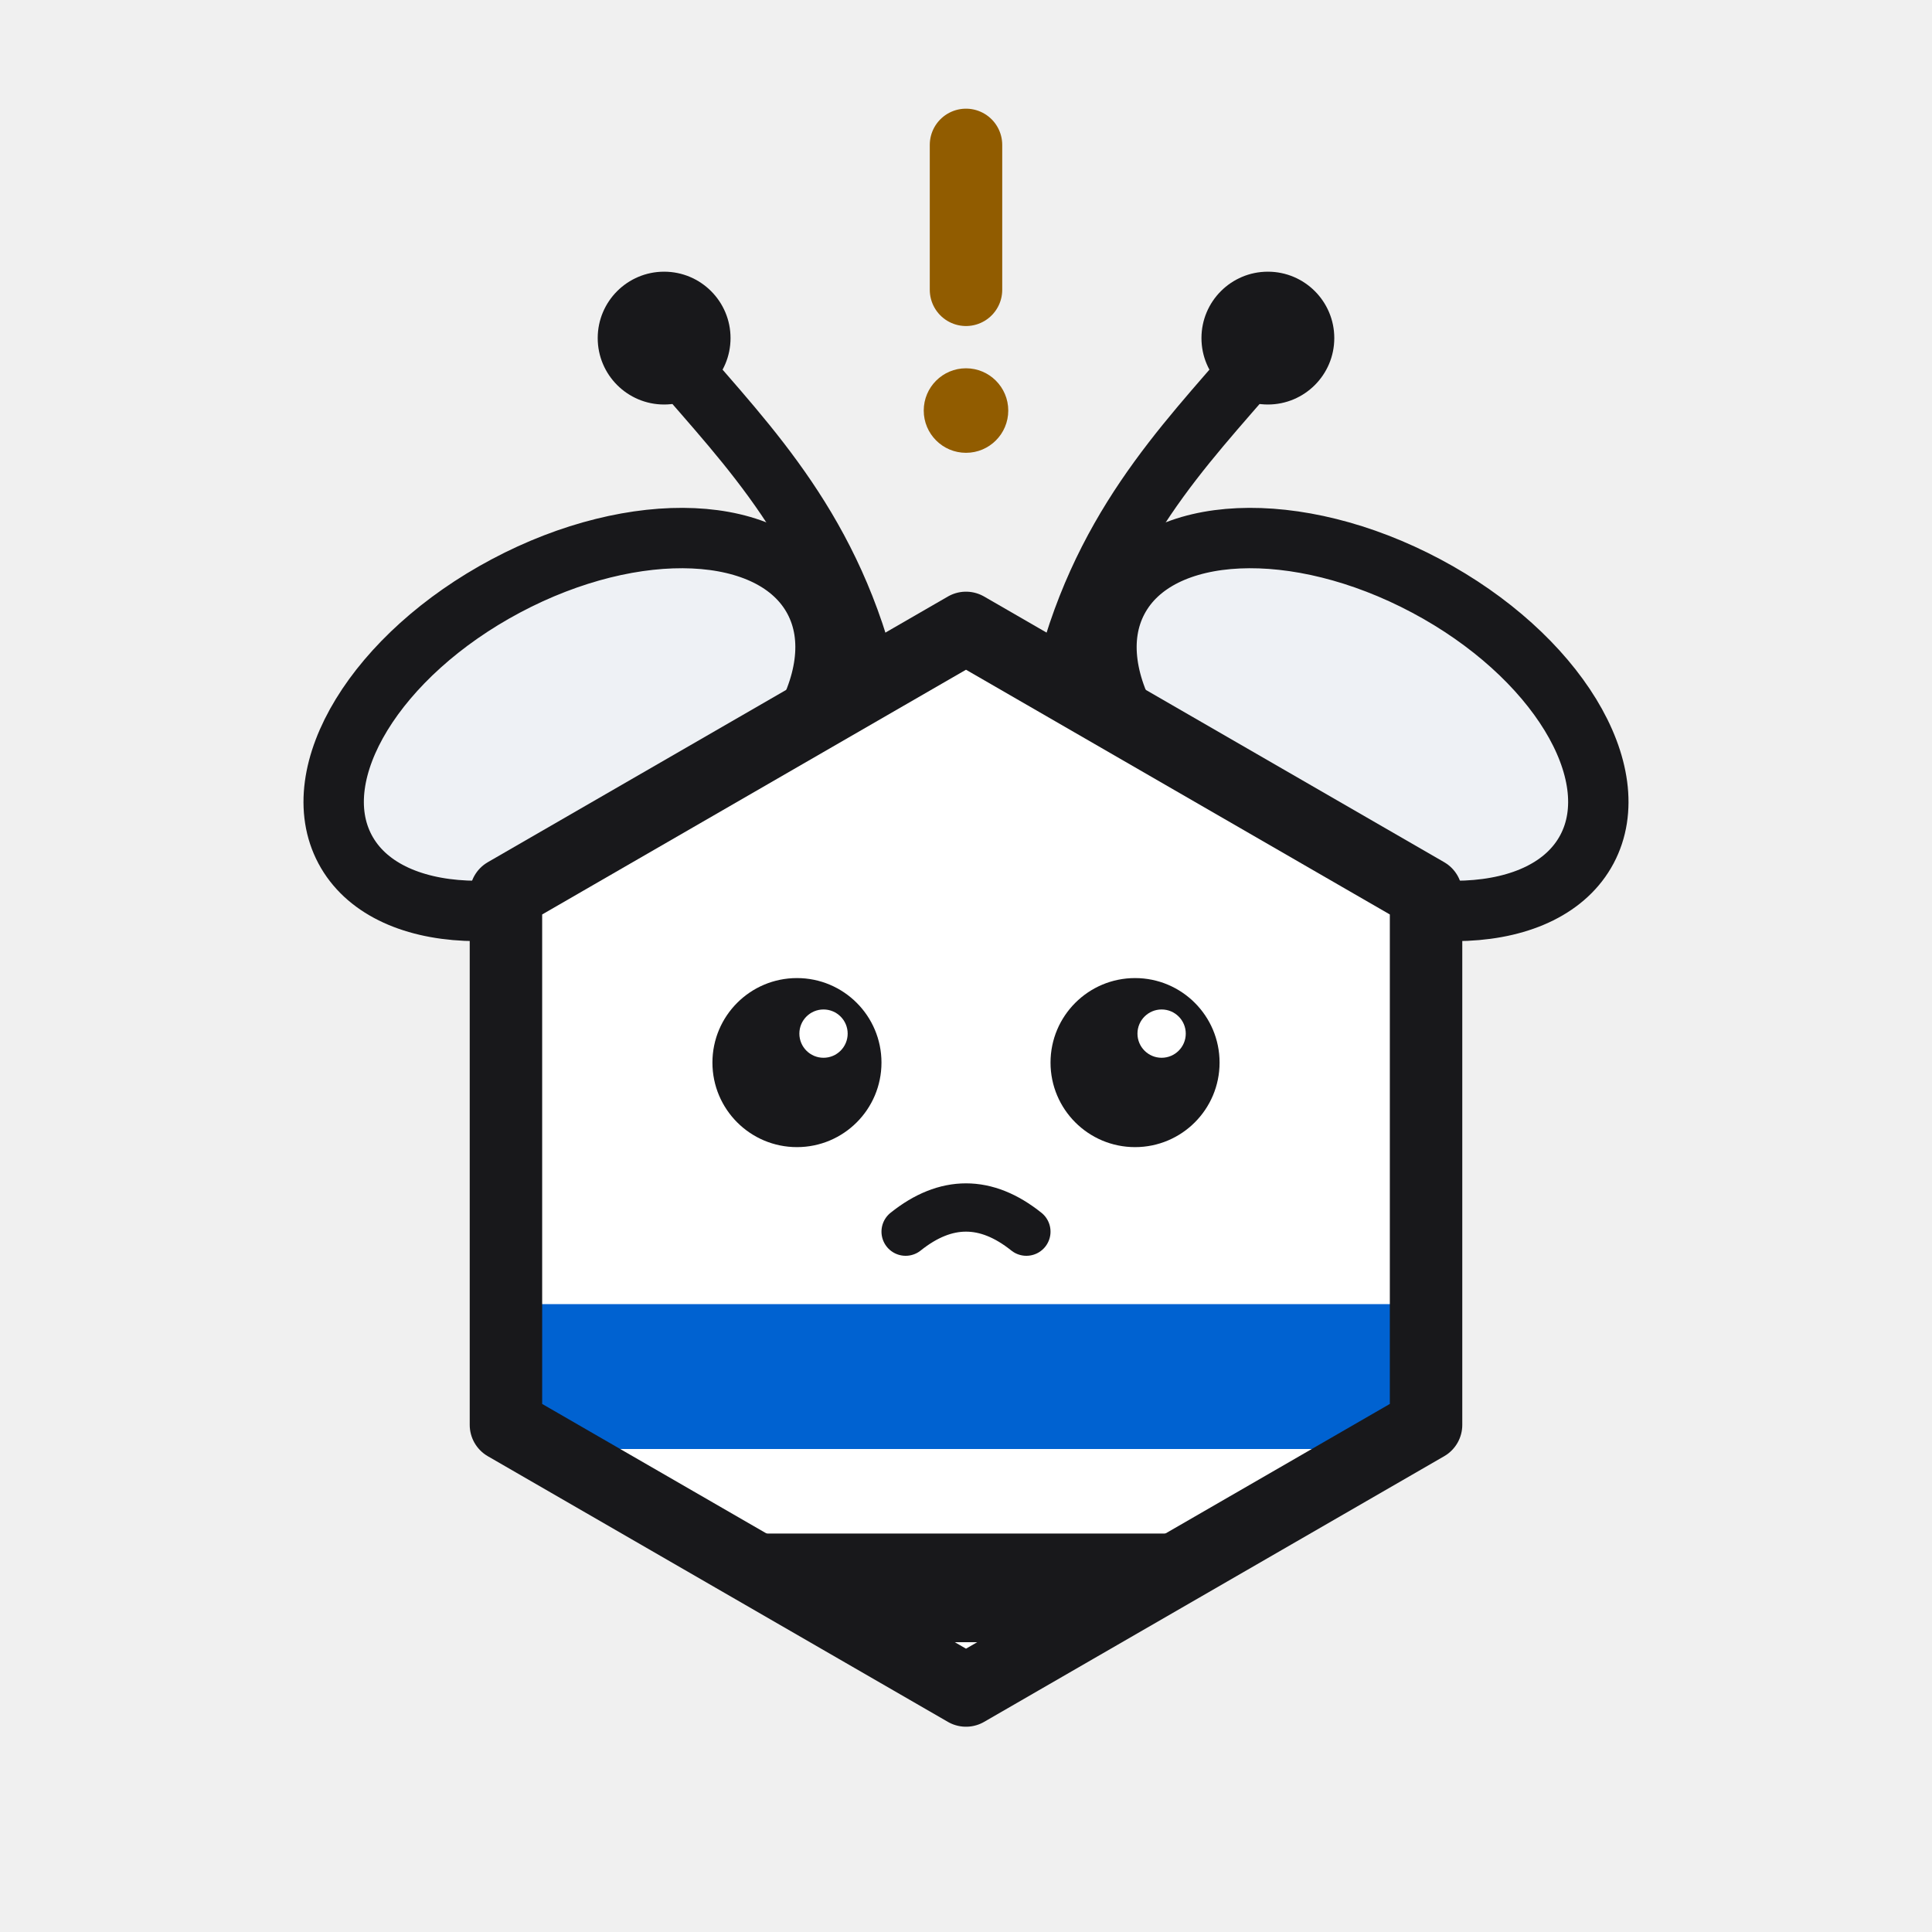
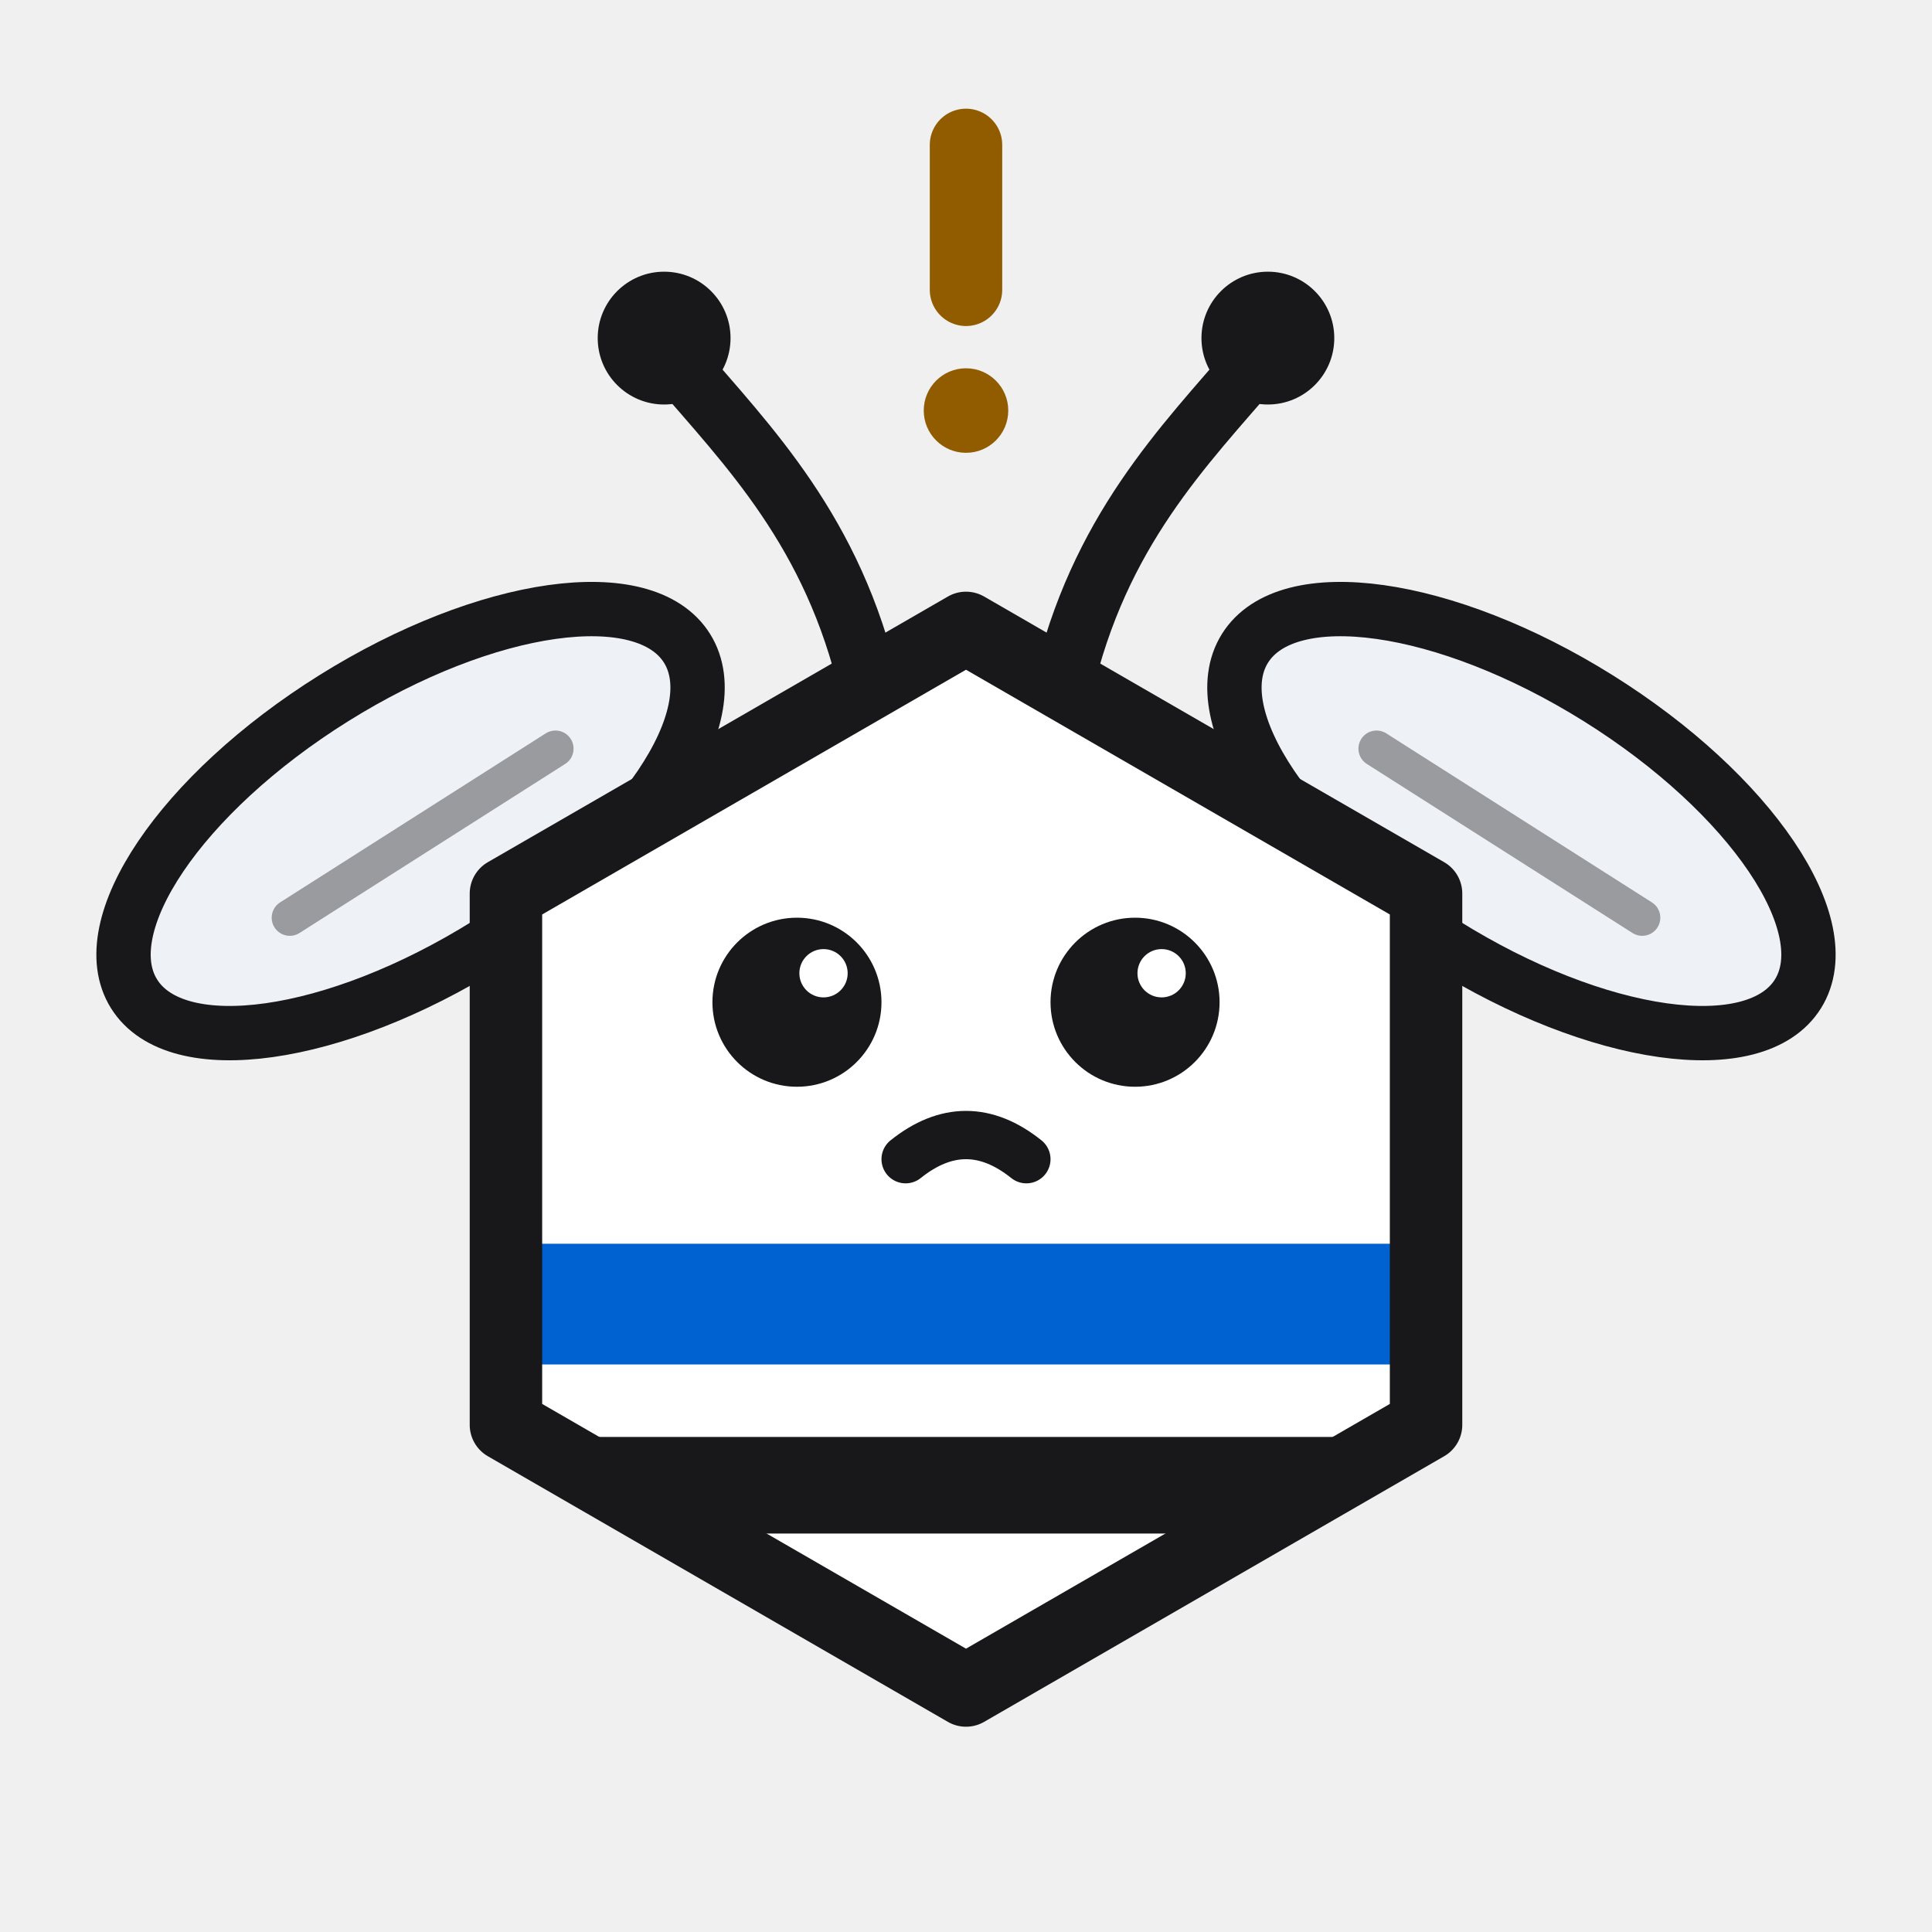
<svg xmlns="http://www.w3.org/2000/svg" viewBox="0 0 160 160" role="img" aria-label="Hivelane guard bee">
  <defs>
    <clipPath id="hl-hex-warn">
      <path d="M80 52 118.1 74V118L80 140 41.9 118V74Z" />
    </clipPath>
  </defs>
  <path d="M80 12v12" stroke="#915C00" stroke-width="6" stroke-linecap="round" />
  <circle cx="80" cy="34" r="3.5" fill="#915C00" />
  <g>
-     <ellipse cx="48" cy="60" rx="22" ry="13" transform="rotate(-28 48 60)" fill="#EEF1F5" stroke="#18181B" stroke-width="5" />
-     <ellipse cx="112" cy="60" rx="22" ry="13" transform="rotate(28 112 60)" fill="#EEF1F5" stroke="#18181B" stroke-width="5" />
+     <ellipse cx="34" cy="68" rx="27" ry="12" transform="rotate(-32 34 68)" fill="#EEF1F5" stroke="#18181B" stroke-width="4.5" />
+     <ellipse cx="126" cy="68" rx="27" ry="12" transform="rotate(32 126 68)" fill="#EEF1F5" stroke="#18181B" stroke-width="4.5" />
+     <path d="M24 76 46 62M136 76 114 62" stroke="#18181B" stroke-width="3" stroke-linecap="round" opacity=".4" />
    <path d="M72 57C69 44 62 37 56 30M88 57C91 44 98 37 104 30" fill="none" stroke="#18181B" stroke-width="5" stroke-linecap="round" />
    <circle cx="55" cy="28" r="5.5" fill="#18181B" />
    <circle cx="105" cy="28" r="5.5" fill="#18181B" />
    <path d="M80 52 118.1 74V118L80 140 41.9 118V74Z" fill="#FFFFFF" />
    <g clip-path="url(#hl-hex-warn)">
-       <rect x="30" y="108" width="100" height="12" fill="#0062D1" />
-       <rect x="30" y="127" width="100" height="9" fill="#18181B" />
+       <rect x="30" y="103" width="100" height="10" fill="#0062D1" />
+       <rect x="30" y="119" width="100" height="8" fill="#18181B" />
    </g>
    <path d="M80 52 118.1 74V118L80 140 41.9 118V74Z" fill="none" stroke="#18181B" stroke-width="6" stroke-linejoin="round" />
-     <circle cx="66" cy="88" r="7" fill="#18181B" />
-     <circle cx="94" cy="88" r="7" fill="#18181B" />
-     <circle cx="68.2" cy="85.6" r="2" fill="#FFFFFF" />
-     <circle cx="96.2" cy="85.6" r="2" fill="#FFFFFF" />
-     <path d="M75 102q5-4 10 0" fill="none" stroke="#18181B" stroke-width="4" stroke-linecap="round" />
+     <circle cx="66" cy="83" r="7" fill="#18181B" />
+     <circle cx="94" cy="83" r="7" fill="#18181B" />
+     <circle cx="68.2" cy="80.6" r="2" fill="#FFFFFF" />
+     <circle cx="96.2" cy="80.6" r="2" fill="#FFFFFF" />
+     <path d="M75 96q5-4 10 0" fill="none" stroke="#18181B" stroke-width="4" stroke-linecap="round" />
  </g>
</svg>
